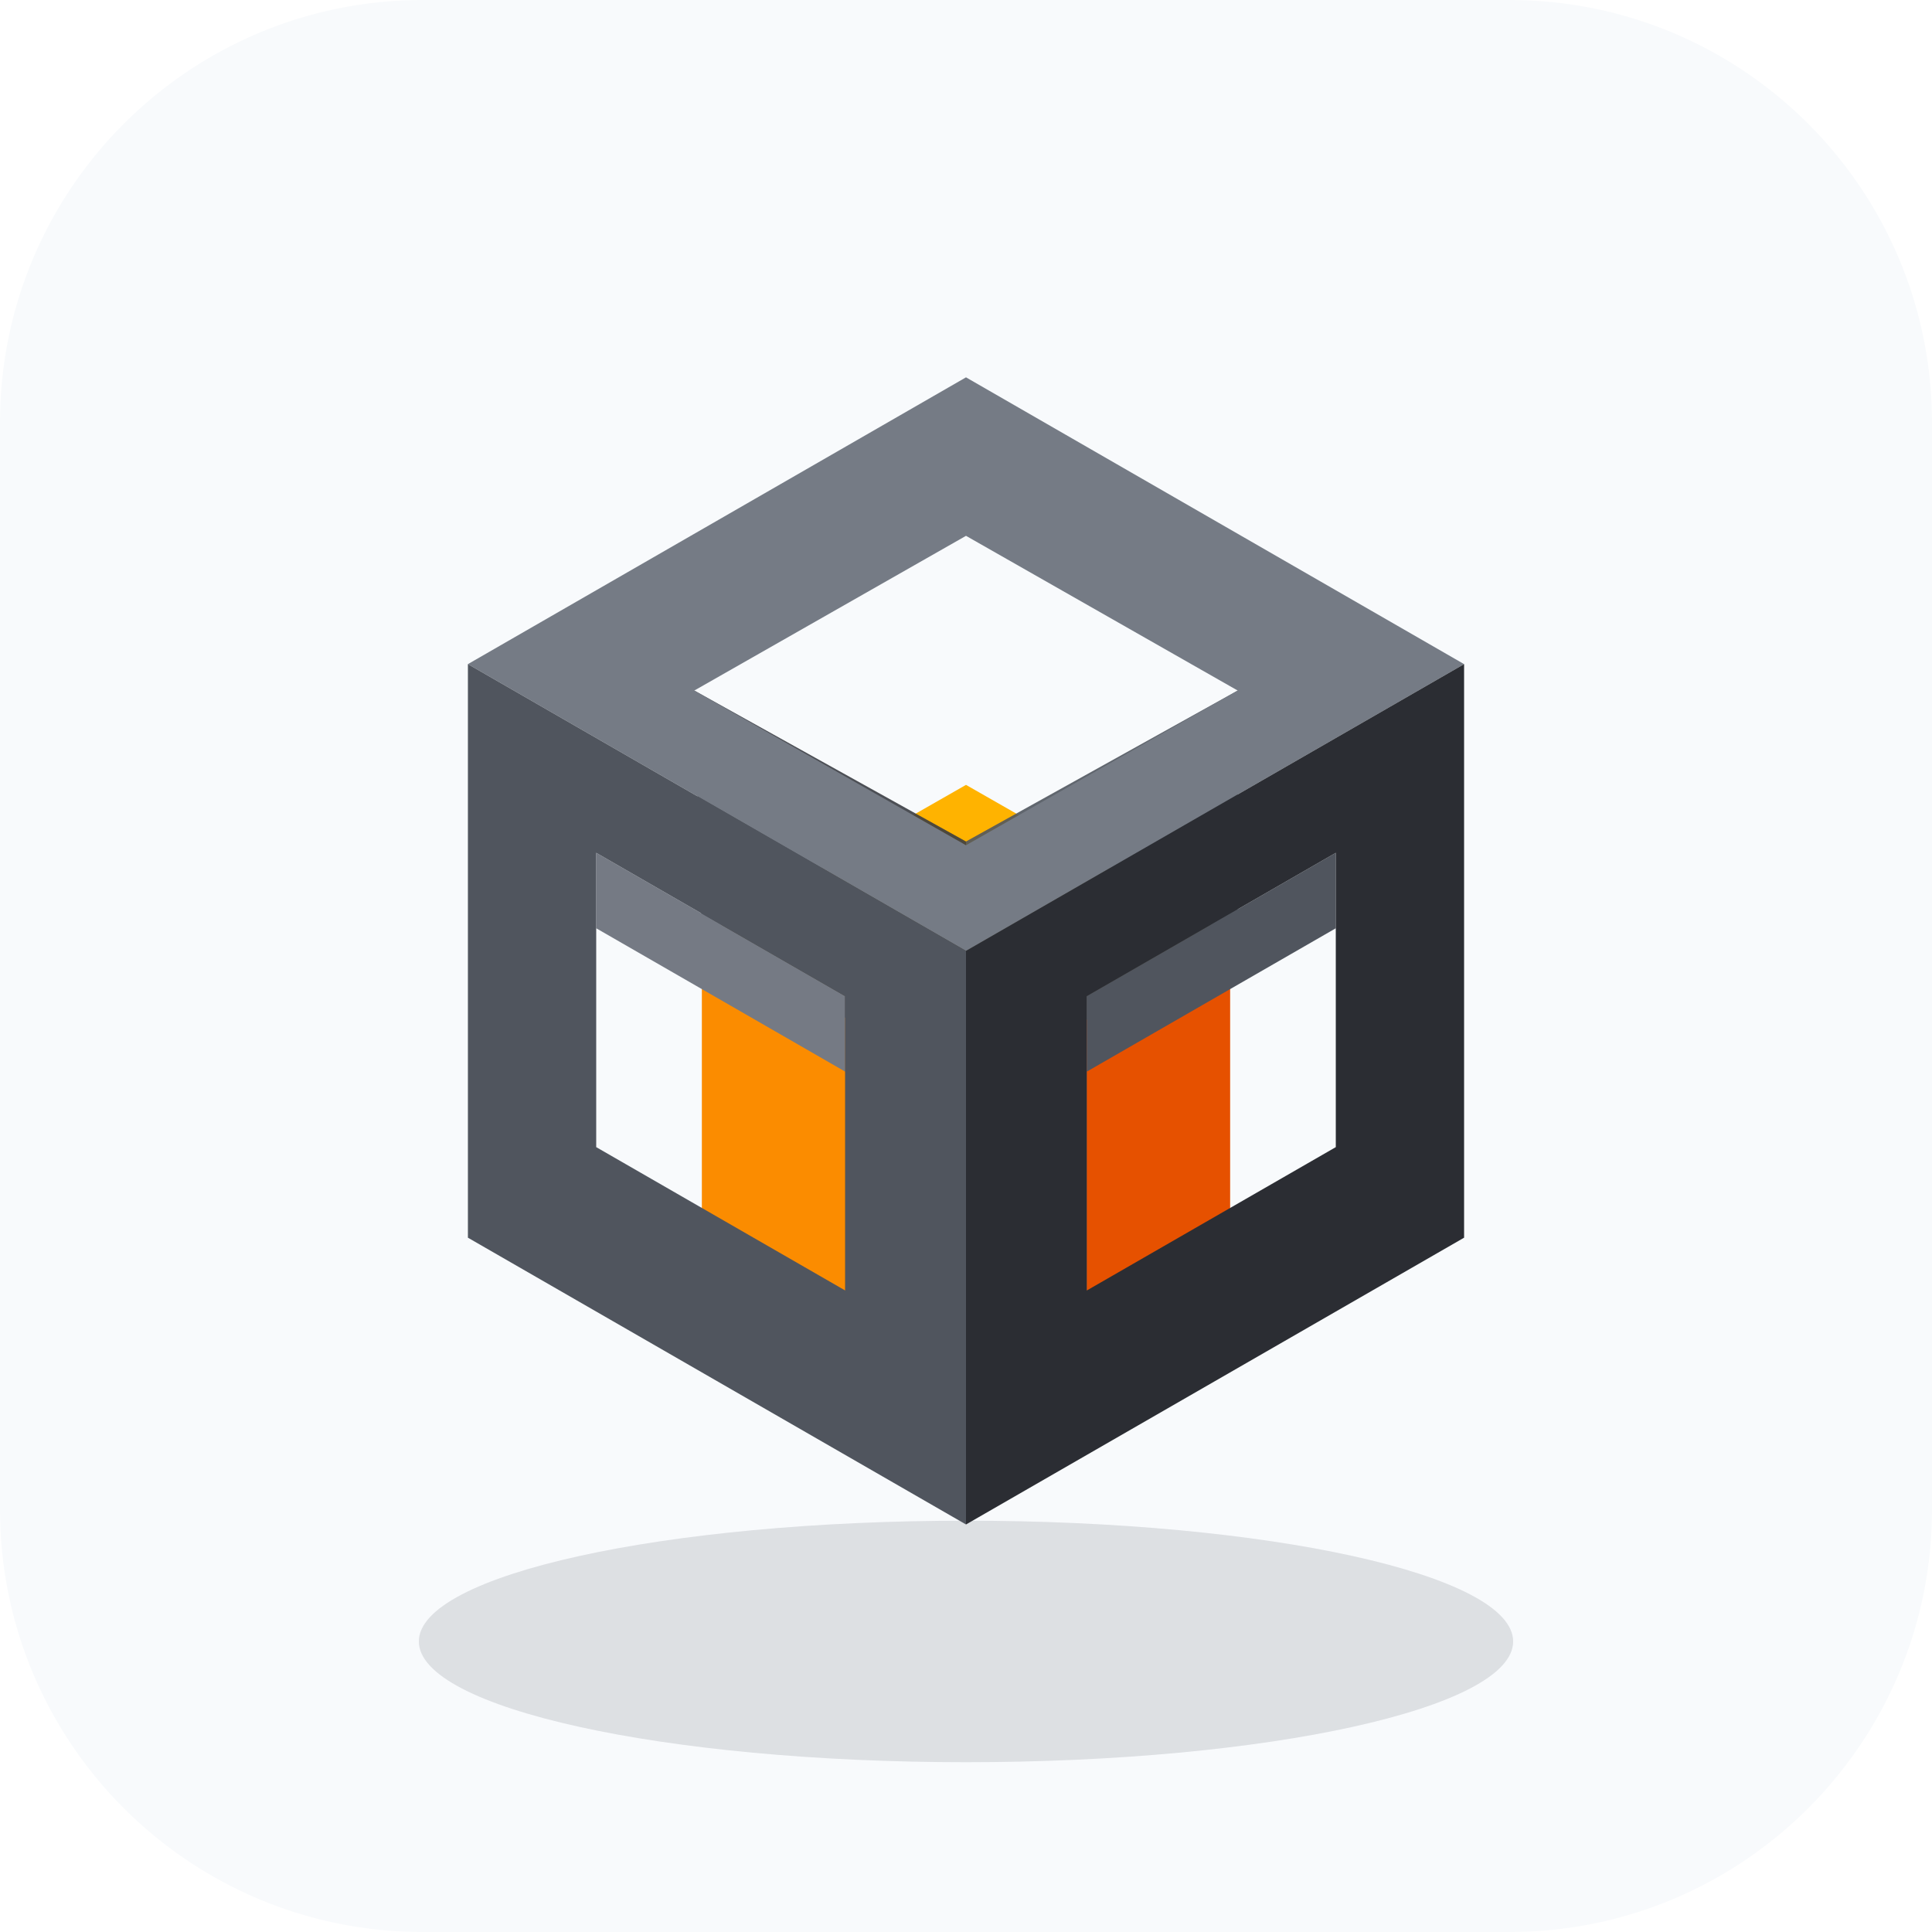
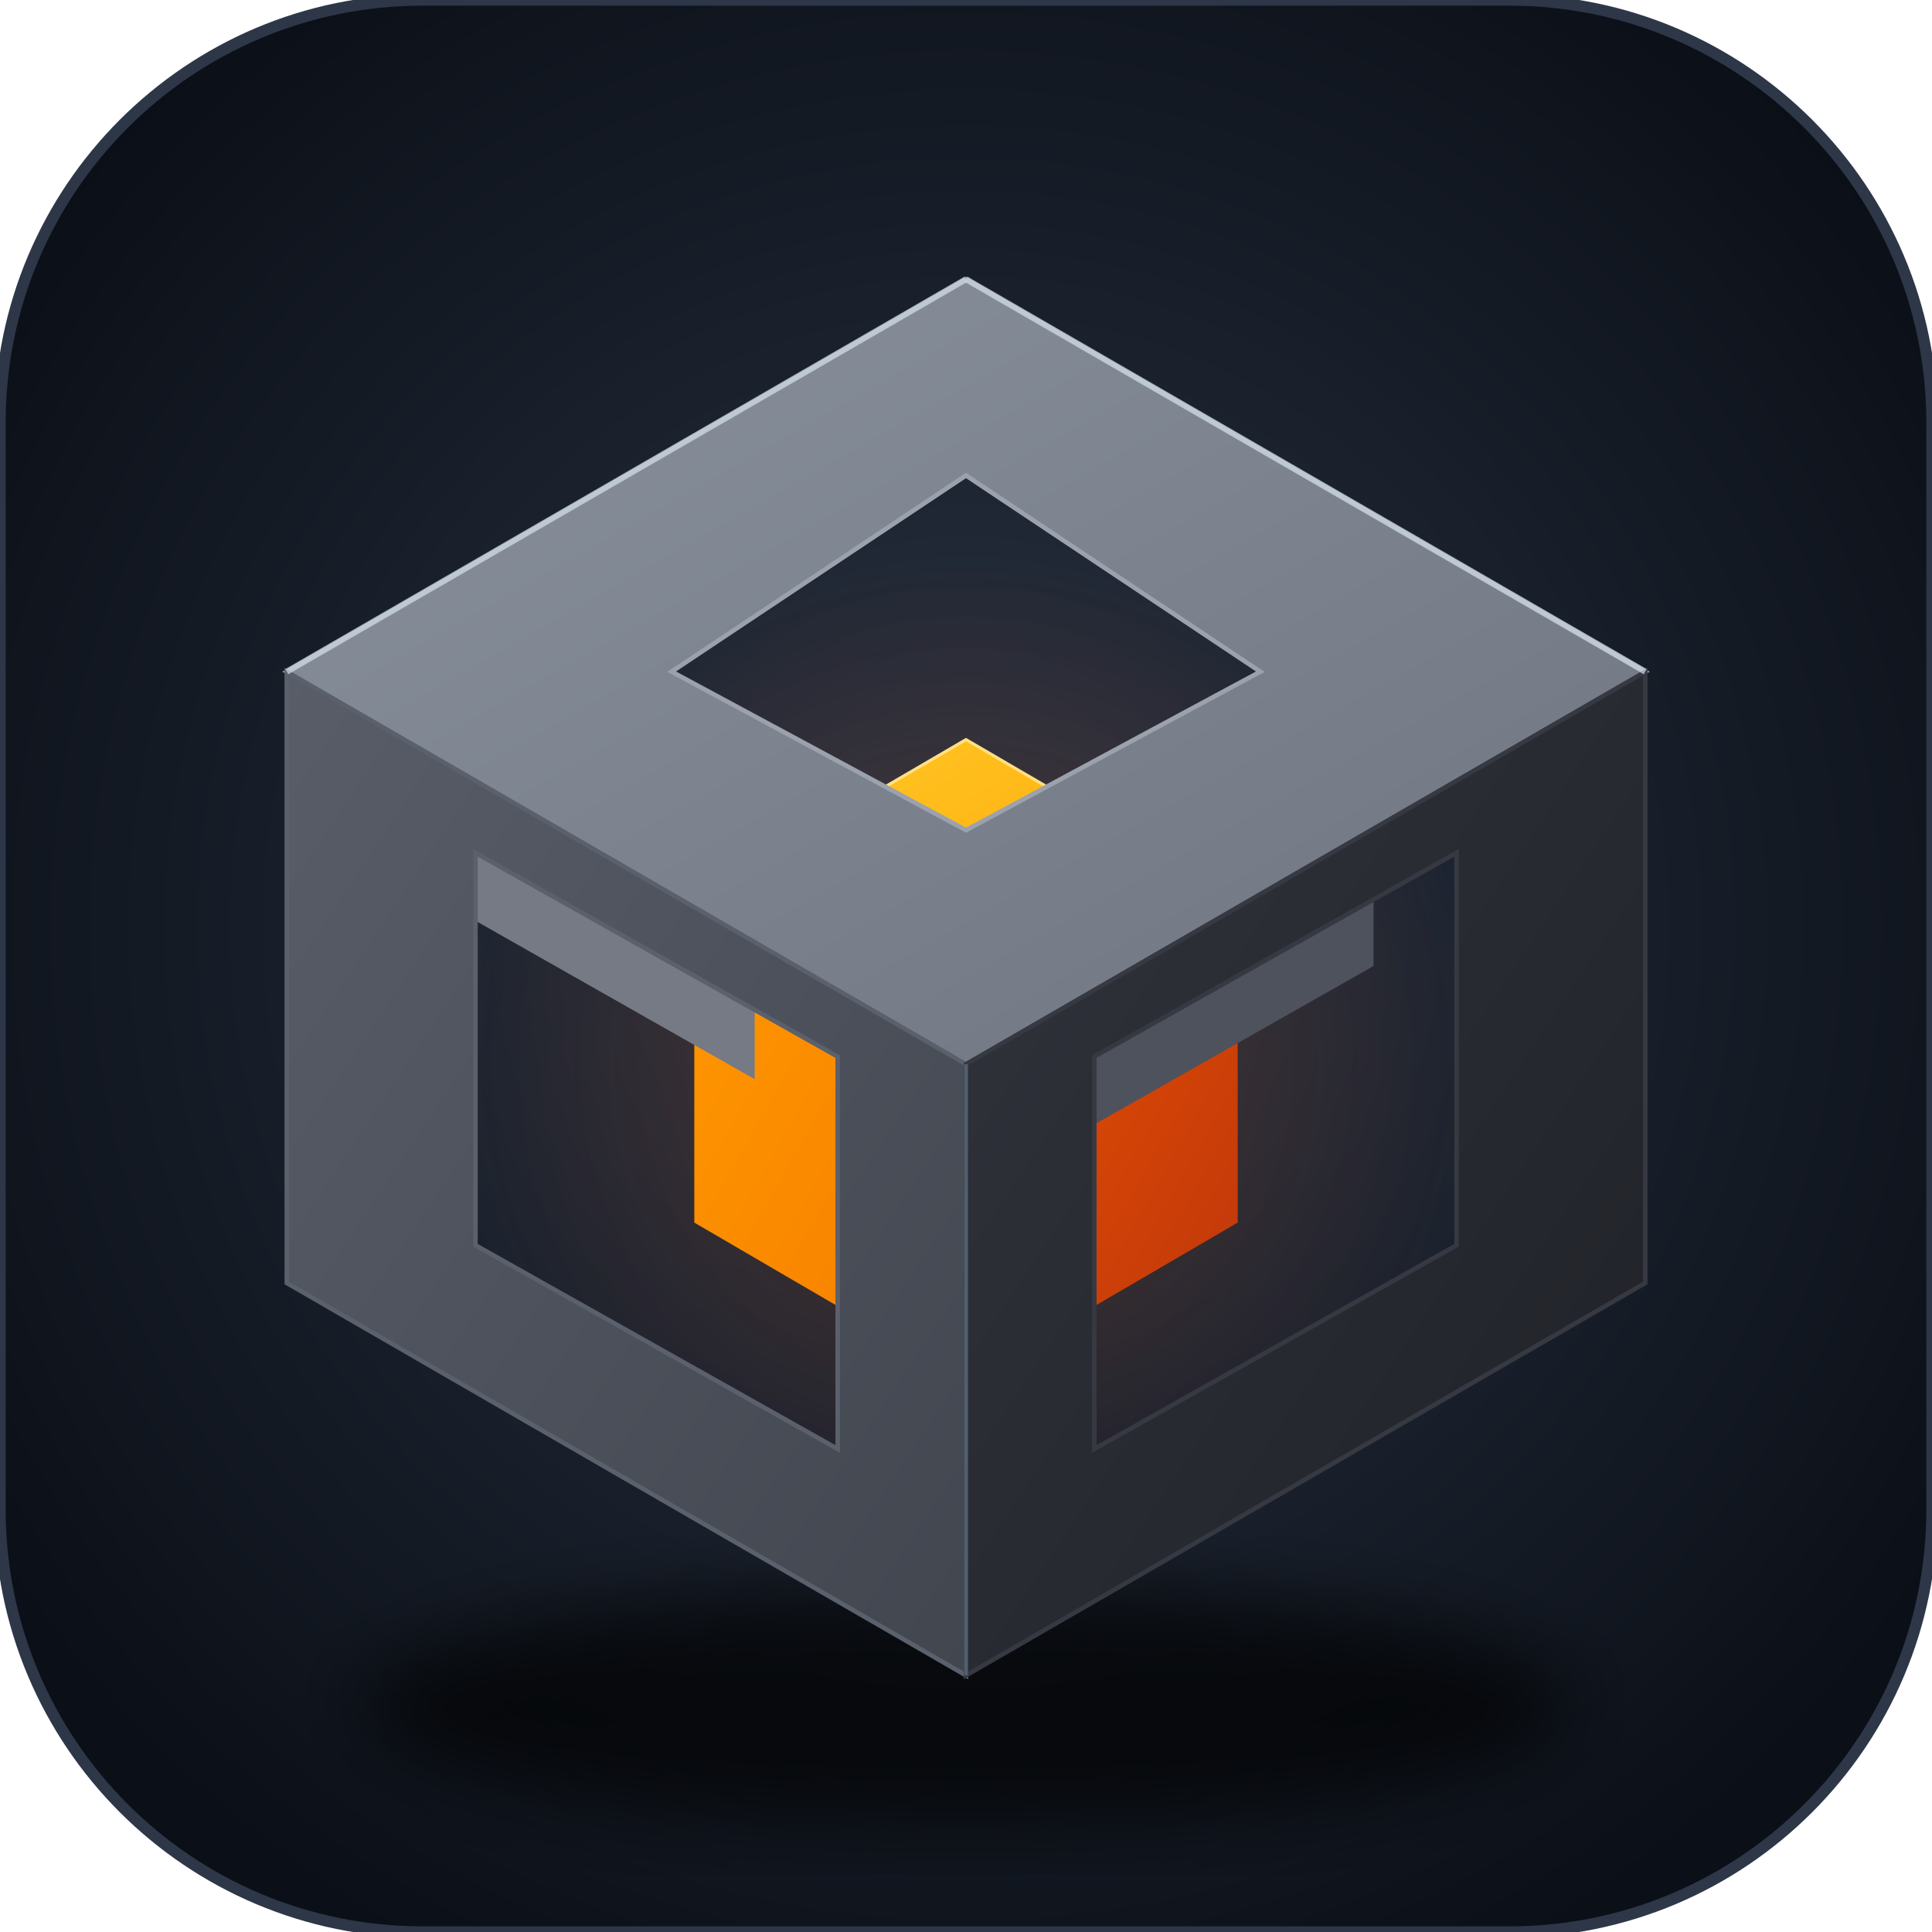
<svg xmlns="http://www.w3.org/2000/svg" viewBox="0 0 512 512" width="512" height="512">
  <defs>
-     <filter id="softShadow" x="-10%" y="-10%" width="120%" height="130%">
-       <feDropShadow dx="0" dy="16" stdDeviation="20" flood-color="#0f172a" flood-opacity="0.14" />
+     <radialGradient id="bgGlow" cx="50%" cy="48%" r="60%">
+       <stop offset="0%" stop-color="#2a3344" />
+       <stop offset="70%" stop-color="#141a24" />
+       <stop offset="100%" stop-color="#0b0f17" />
+     </radialGradient>
+     <radialGradient id="amberCoreGlow" cx="50%" cy="52%" r="40%">
+       <stop offset="0%" stop-color="#ffb300" stop-opacity="0.3" />
+       <stop offset="50%" stop-color="#ea580c" stop-opacity="0.1" />
+       <stop offset="100%" stop-color="#ea580c" stop-opacity="0" />
+     </radialGradient>
+     <linearGradient id="slateTop" x1="0%" y1="0%" x2="100%" y2="100%">
+       <stop offset="0%" stop-color="#8a929e" />
+       <stop offset="100%" stop-color="#6e7480" />
+     </linearGradient>
+     <linearGradient id="slateLeft" x1="0%" y1="0%" x2="100%" y2="100%">
+       <stop offset="0%" stop-color="#585d68" />
+       <stop offset="100%" stop-color="#42464f" />
+     </linearGradient>
+     <linearGradient id="slateRight" x1="0%" y1="0%" x2="100%" y2="100%">
+       <stop offset="0%" stop-color="#31343c" />
+       <stop offset="100%" stop-color="#1f2127" />
+     </linearGradient>
+     <linearGradient id="amberTop" x1="0%" y1="0%" x2="100%" y2="100%">
+       <stop offset="0%" stop-color="#ffca28" />
+       <stop offset="100%" stop-color="#ffa000" />
+     </linearGradient>
+     <linearGradient id="amberLeft" x1="0%" y1="0%" x2="100%" y2="100%">
+       <stop offset="0%" stop-color="#ff9800" />
+       <stop offset="100%" stop-color="#f57c00" />
+     </linearGradient>
+     <linearGradient id="amberRight" x1="0%" y1="0%" x2="100%" y2="100%">
+       <stop offset="0%" stop-color="#e65100" />
+       <stop offset="100%" stop-color="#bf360c" />
+     </linearGradient>
+     <filter id="floorShadow" x="-20%" y="-20%" width="140%" height="140%">
+       <feGaussianBlur stdDeviation="10" />
    </filter>
  </defs>
-   <rect width="512" height="512" rx="112" fill="#f8fafc" />
+   <rect width="512" height="512" rx="112" fill="url(#bgGlow)" stroke="#2d3748" stroke-width="3" />
+   <circle cx="256" cy="275" r="170" fill="url(#amberCoreGlow)" />
+   <ellipse cx="256" cy="452" rx="160" ry="32" fill="#000000" opacity="0.65" filter="url(#floorShadow)" />
  <g transform="translate(0, 0)">
-     <ellipse cx="256" cy="435" rx="145" ry="32" fill="#0f172a" opacity="0.12" />
-     <polygon points="186,248 256,288 256,368 186,328" fill="#fb8c00" />
-     <polygon points="256,288 326,248 326,328 256,368" fill="#e65100" />
-     <polygon points="256,208 326,248 256,288 186,248" fill="#ffb300" />
-     <polygon points="328,183 328,248 256,288 256,223" fill="#50555e" opacity="0.9" />
-     <polygon points="184,183 256,223 256,288 186,248" fill="#3a3c42" opacity="0.9" />
-     <polygon points="158,226 224,264 224,284 158,246" fill="#757a84" />
-     <polygon points="224,264 224,342 256,324 256,288" fill="#2b2d33" opacity="0.8" />
-     <polygon points="288,264 354,226 354,246 288,284" fill="#50555e" />
-     <polygon points="288,264 288,342 256,324 256,288" fill="#757a84" opacity="0.85" />
-     <path d="M 256 100 L 388 176 L 256 252 L 124 176 Z M 256 142 L 184 183 L 256 224 L 328 183 Z" fill="#757b85" fill-rule="evenodd" />
-     <path d="M 124 176 L 256 252 L 256 404 L 124 328 Z M 158 226 L 224 264 L 224 342 L 158 304 Z" fill="#50555e" fill-rule="evenodd" />
-     <path d="M 256 252 L 388 176 L 388 328 L 256 404 Z M 288 264 L 354 226 L 354 304 L 288 342 Z" fill="#2b2d33" fill-rule="evenodd" />
+     <polygon points="256,196 328,238 256,280 184,238" fill="url(#amberTop)" stroke="#ffe082" stroke-width="0.8" />
+     <polygon points="184,238 256,280 256,366 184,324" fill="url(#amberLeft)" />
+     <polygon points="256,280 328,238 328,324 256,366" fill="url(#amberRight)" />
+     <polygon points="334,178 334,238 256,280 256,220" fill="#4d525c" opacity="0.95" />
+     <polygon points="178,178 256,220 256,280 184,238" fill="#363940" opacity="0.95" />
+     <polygon points="126,226 200,268 200,286 126,244" fill="#757a85" />
+     <polygon points="222,280 222,364 256,344 256,306" fill="#24262b" opacity="0.9" />
+     <polygon points="290,280 364,238 364,256 290,298" fill="#4d525c" />
+     <polygon points="290,280 290,364 256,344 256,306" fill="#757a85" opacity="0.9" />
+     <path d="M 256 74 L 436 178 L 256 282 L 76 178 Z M 256 126 L 178 178 L 256 220 L 334 178 Z" fill="url(#slateTop)" fill-rule="evenodd" stroke="#9ba2ad" stroke-width="1.2" />
+     <path d="M 76 178 L 256 282 L 256 444 L 76 340 Z M 126 226 L 222 280 L 222 384 L 126 330 Z" fill="url(#slateLeft)" fill-rule="evenodd" stroke="#5a606c" stroke-width="1.2" />
+     <path d="M 256 282 L 436 178 L 436 340 L 256 444 Z M 290 280 L 386 226 L 386 330 L 290 384 Z" fill="url(#slateRight)" fill-rule="evenodd" stroke="#363942" stroke-width="1.2" />
+     <line x1="256" y1="74" x2="436" y2="178" stroke="#cbd5e1" stroke-width="1.6" opacity="0.75" />
+     <line x1="256" y1="74" x2="76" y2="178" stroke="#cbd5e1" stroke-width="1.6" opacity="0.75" />
+     <line x1="256" y1="282" x2="256" y2="444" stroke="#64748b" stroke-width="1" opacity="0.6" />
  </g>
</svg>
